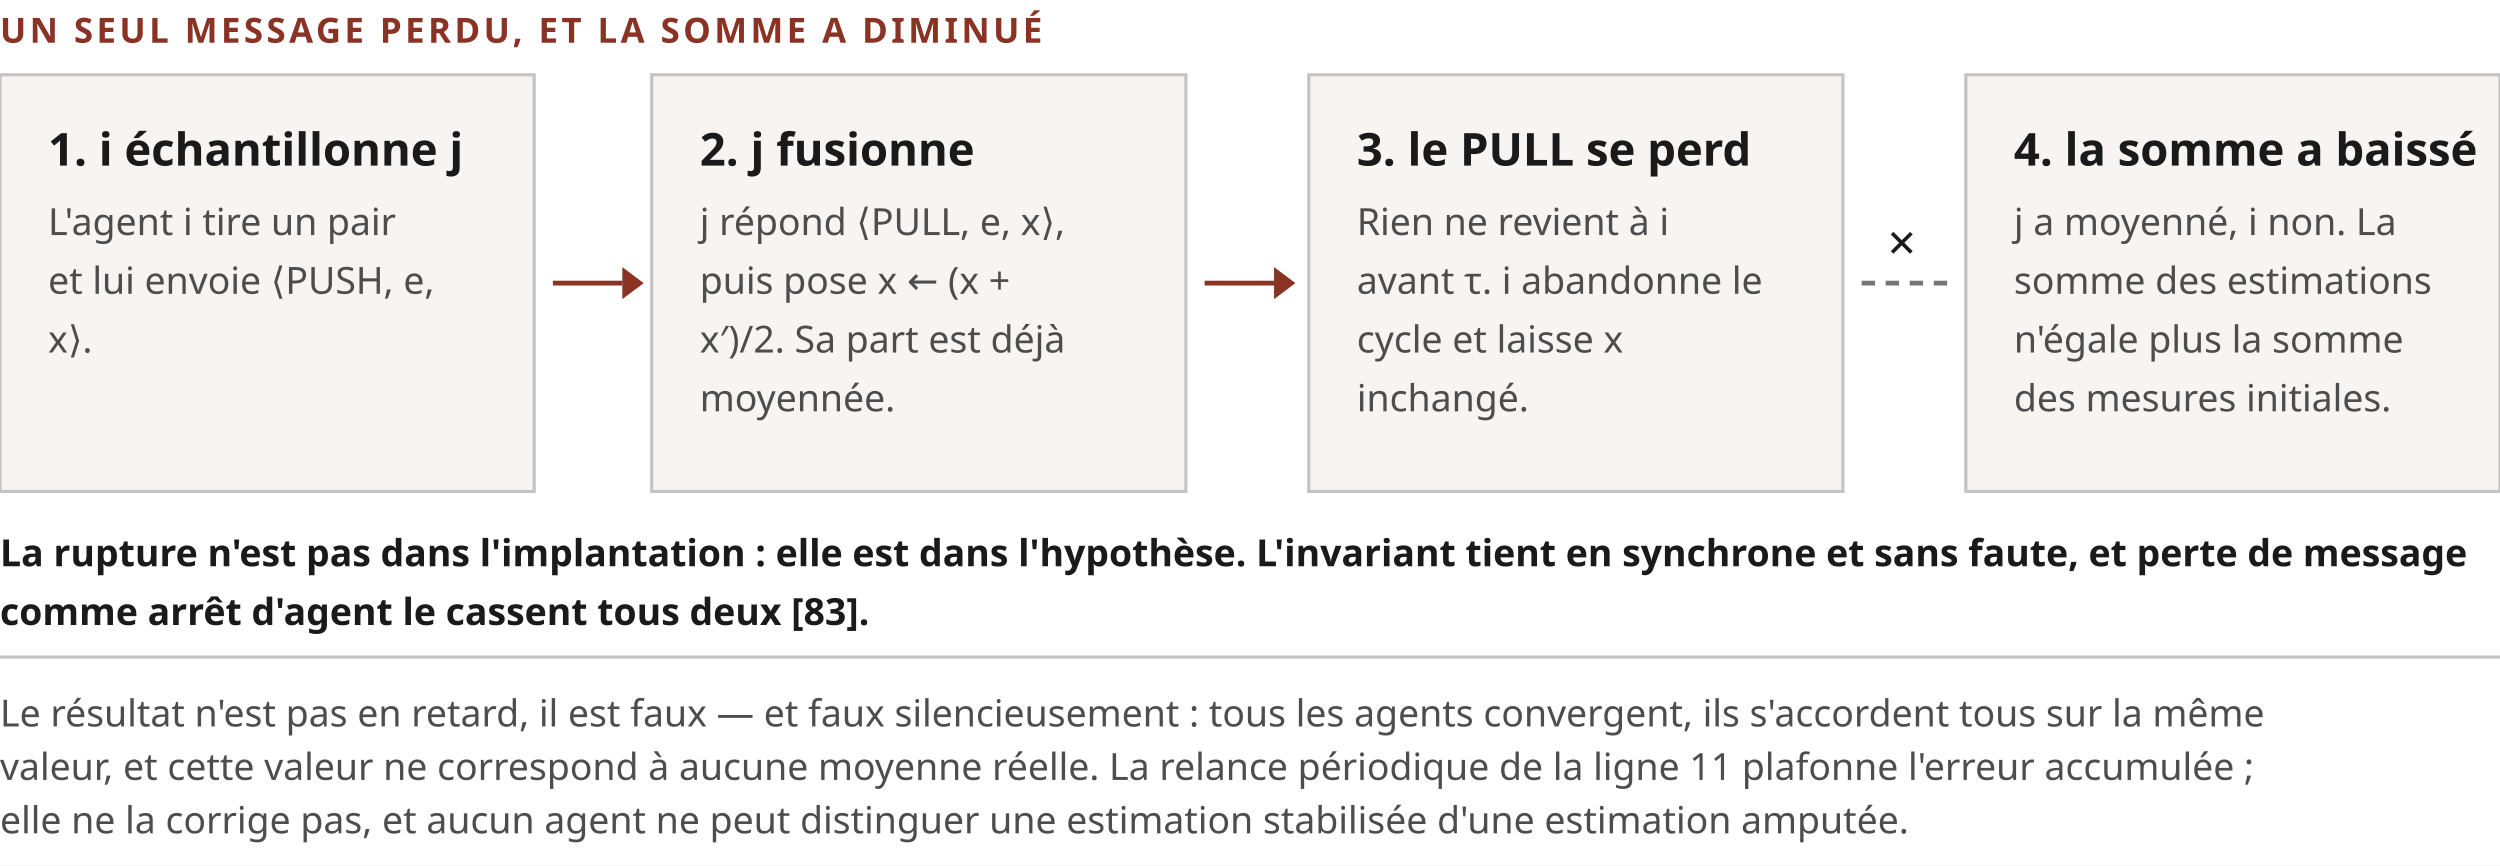
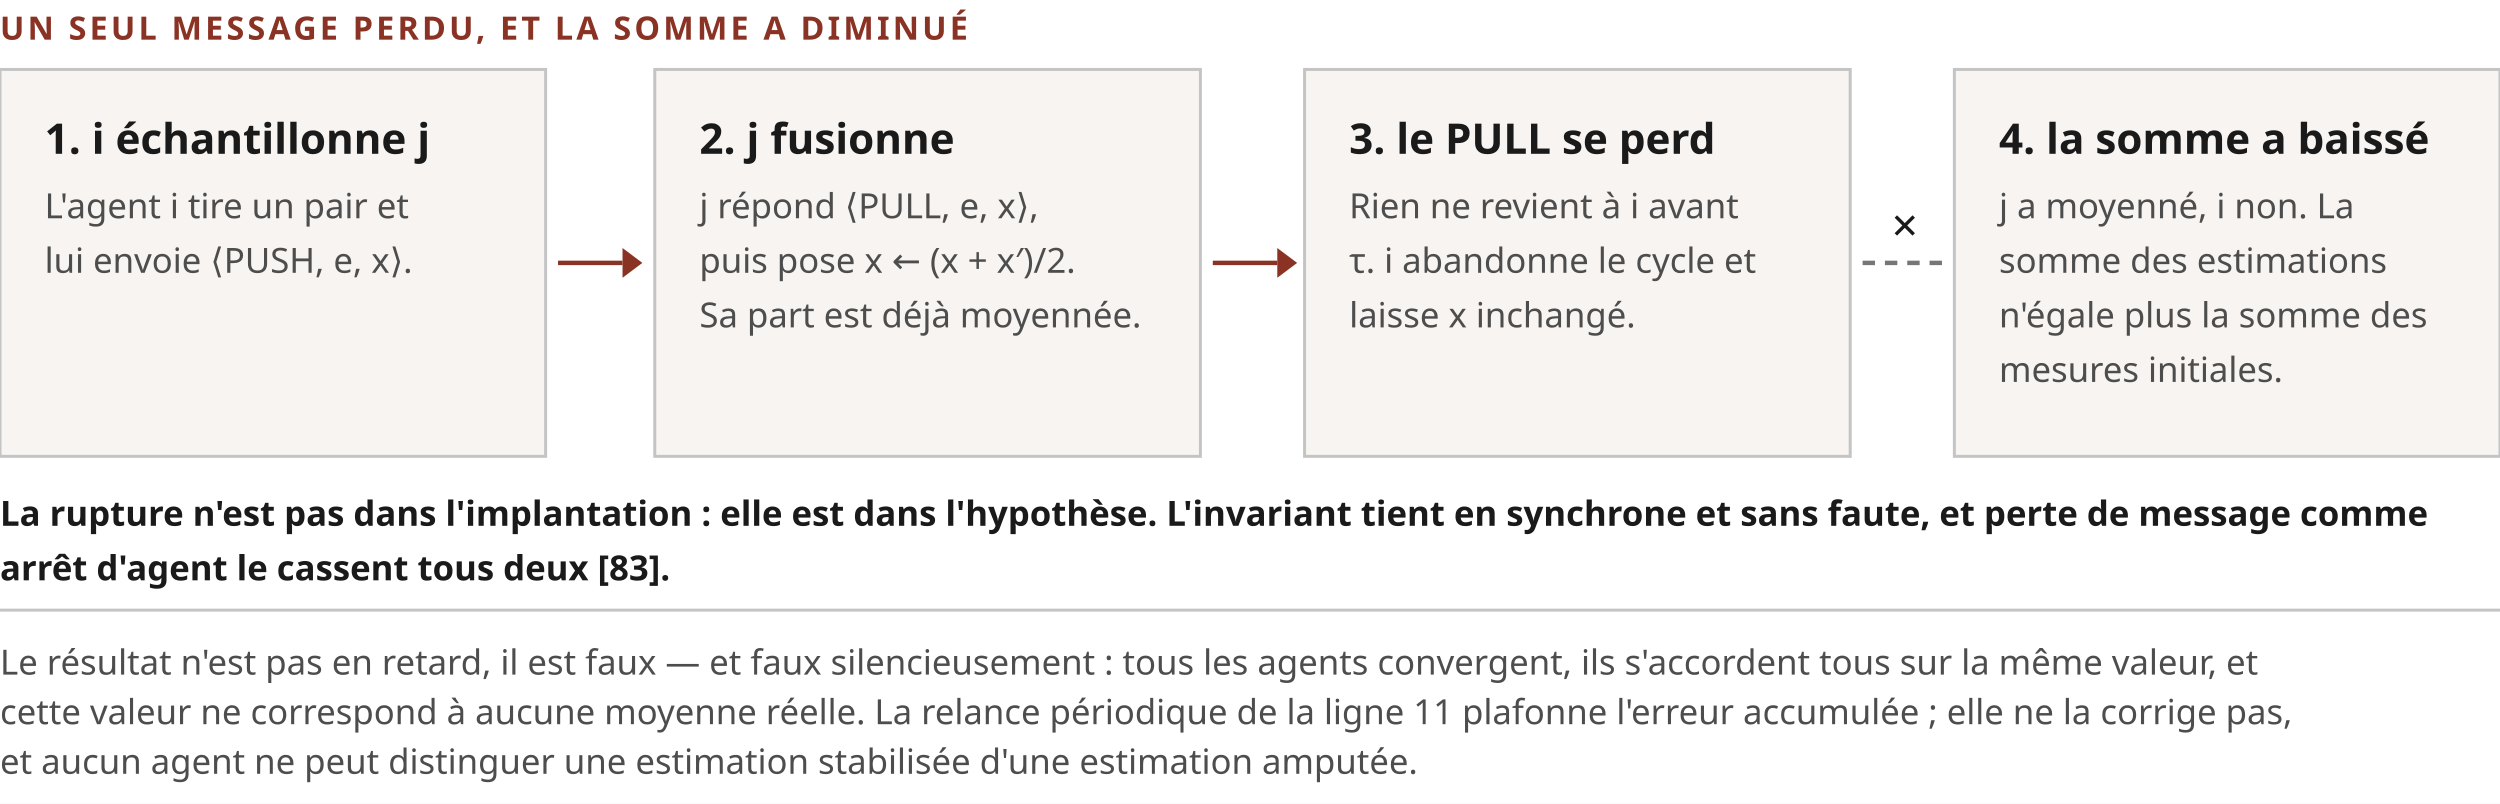
- <svg xmlns="http://www.w3.org/2000/svg" viewBox="0 0 468 162" width="468" height="162" role="img" aria-label="Chaine de quatre etapes d'un echange push-pull, avec la perte du message de retour.">
+ <svg xmlns="http://www.w3.org/2000/svg" viewBox="0 0 504 162" width="504" height="162" role="img" aria-label="Chaine de quatre etapes d'un echange push-pull, avec la perte du message de retour.">
  <defs>
    <style>
  .l      { font-family: Corbel, Candara, "Segoe UI", sans-serif; }
  .bande  { font-size: 8.5px; font-weight: 700; fill: #1A1A1A; }
  .rang   { font-size: 7px;   font-weight: 700; fill: #8A3324; }
  .titre  { font-size: 6.5px; font-weight: 700; fill: #8A3324; letter-spacing: .1em; }
  .titreg { font-size: 6.5px; font-weight: 700; fill: #767676; letter-spacing: .1em; }
  .ann    { font-size: 7px;   fill: #4D4D4D; }
  .annf   { font-size: 7px;   font-weight: 700; fill: #1A1A1A; }
  .renvoi { font-size: 6.2px; fill: #767676; }
  .chiffre{ font-size: 8px;   font-weight: 700; fill: #1A1A1A; }
  </style>
  </defs>
-   <rect x="0" y="0" width="468" height="162" fill="#FFFFFF" />
+   <rect x="0" y="0" width="504" height="162" fill="#FFFFFF" />
  <text class="l titre" x="0" y="8">UN SEUL MESSAGE PERDU, ET LA SOMME A DIMINUÉ</text>
-   <rect x="0" y="14" width="100" height="78" fill="#F7F4F1" stroke="#C4C4C4" stroke-width=".6" />
+   <rect x="0" y="14" width="110" height="78" fill="#F7F4F1" stroke="#C4C4C4" stroke-width=".6" />
  <text class="l bande" x="9" y="31">1. i échantillonne j</text>
-   <text class="l ann" x="9" y="44">L'agent i tire un pair</text>
-   <text class="l ann" x="9" y="55">et lui envoie ⟨PUSH, e,</text>
-   <text class="l ann" x="9" y="66">x⟩.</text>
-   <path d="M 103.5 53.0 H 116.5" fill="none" stroke="#8A3324" stroke-width=".9" />
-   <path d="M 120.5 53.0 l -4 -3 v 6 z" fill="#8A3324" />
-   <rect x="122" y="14" width="100" height="78" fill="#F7F4F1" stroke="#C4C4C4" stroke-width=".6" />
-   <text class="l bande" x="131" y="31">2. j fusionne</text>
-   <text class="l ann" x="131" y="44">j répond ⟨PULL, e, x⟩,</text>
-   <text class="l ann" x="131" y="55">puis pose x ← (x +</text>
-   <text class="l ann" x="131" y="66">x′)/2. Sa part est déjà</text>
-   <text class="l ann" x="131" y="77">moyennée.</text>
-   <path d="M 225.5 53.0 H 238.5" fill="none" stroke="#8A3324" stroke-width=".9" />
-   <path d="M 242.5 53.0 l -4 -3 v 6 z" fill="#8A3324" />
-   <rect x="245" y="14" width="100" height="78" fill="#F7F4F1" stroke="#C4C4C4" stroke-width=".6" />
-   <text class="l bande" x="254" y="31">3. le PULL se perd</text>
-   <text class="l ann" x="254" y="44">Rien ne revient à i</text>
-   <text class="l ann" x="254" y="55">avant τ. i abandonne le</text>
-   <text class="l ann" x="254" y="66">cycle et laisse x</text>
-   <text class="l ann" x="254" y="77">inchangé.</text>
-   <path d="M 348.5 53.0 H 364.5" fill="none" stroke="#767676" stroke-width=".9" stroke-dasharray="2.5 2" />
-   <text class="l annf" x="356" y="48" text-anchor="middle">✕</text>
-   <rect x="368" y="14" width="100" height="78" fill="#F7F4F1" stroke="#C4C4C4" stroke-width=".6" />
-   <text class="l bande" x="377" y="31">4. la somme a baissé</text>
-   <text class="l ann" x="377" y="44">j a moyenné, i non. La</text>
-   <text class="l ann" x="377" y="55">somme des estimations</text>
-   <text class="l ann" x="377" y="66">n'égale plus la somme</text>
-   <text class="l ann" x="377" y="77">des mesures initiales.</text>
-   <text class="l annf" x="0" y="106">La rupture n'est pas dans l'implantation : elle est dans l'hypothèse. L'invariant tient en synchrone et sans faute, et perte de message</text>
-   <text class="l annf" x="0" y="117">comme arrêt d'agent le cassent tous deux [83].</text>
-   <path d="M 0 123 H 468" fill="none" stroke="#C4C4C4" stroke-width=".6" />
-   <text class="l ann" x="0" y="136">Le résultat n'est pas en retard, il est faux — et faux silencieusement : tous les agents convergent, ils s'accordent tous sur la même</text>
-   <text class="l ann" x="0" y="146">valeur, et cette valeur ne correspond à aucune moyenne réelle. La relance périodique de la ligne 11 plafonne l'erreur accumulée ;</text>
-   <text class="l ann" x="0" y="156">elle ne la corrige pas, et aucun agent ne peut distinguer une estimation stabilisée d'une estimation amputée.</text>
+   <text class="l ann" x="9" y="44">L'agent i tire un pair et</text>
+   <text class="l ann" x="9" y="55">lui envoie ⟨PUSH, e, x⟩.</text>
+   <path d="M 112.5 53.0 H 125.5" fill="none" stroke="#8A3324" stroke-width=".9" />
+   <path d="M 129.5 53.0 l -4 -3 v 6 z" fill="#8A3324" />
+   <rect x="132" y="14" width="110" height="78" fill="#F7F4F1" stroke="#C4C4C4" stroke-width=".6" />
+   <text class="l bande" x="141" y="31">2. j fusionne</text>
+   <text class="l ann" x="141" y="44">j répond ⟨PULL, e, x⟩,</text>
+   <text class="l ann" x="141" y="55">puis pose x ← (x + x′)/2.</text>
+   <text class="l ann" x="141" y="66">Sa part est déjà moyennée.</text>
+   <path d="M 244.5 53.0 H 257.5" fill="none" stroke="#8A3324" stroke-width=".9" />
+   <path d="M 261.5 53.0 l -4 -3 v 6 z" fill="#8A3324" />
+   <rect x="263" y="14" width="110" height="78" fill="#F7F4F1" stroke="#C4C4C4" stroke-width=".6" />
+   <text class="l bande" x="272" y="31">3. le PULL se perd</text>
+   <text class="l ann" x="272" y="44">Rien ne revient à i avant</text>
+   <text class="l ann" x="272" y="55">τ. i abandonne le cycle et</text>
+   <text class="l ann" x="272" y="66">laisse x inchangé.</text>
+   <path d="M 375.5 53.0 H 391.5" fill="none" stroke="#767676" stroke-width=".9" stroke-dasharray="2.5 2" />
+   <text class="l annf" x="384" y="48" text-anchor="middle">✕</text>
+   <rect x="394" y="14" width="110" height="78" fill="#F7F4F1" stroke="#C4C4C4" stroke-width=".6" />
+   <text class="l bande" x="403" y="31">4. la somme a baissé</text>
+   <text class="l ann" x="403" y="44">j a moyenné, i non. La</text>
+   <text class="l ann" x="403" y="55">somme des estimations</text>
+   <text class="l ann" x="403" y="66">n'égale plus la somme des</text>
+   <text class="l ann" x="403" y="77">mesures initiales.</text>
+   <text class="l annf" x="0" y="106">La rupture n'est pas dans l'implantation : elle est dans l'hypothèse. L'invariant tient en synchrone et sans faute, et perte de message comme</text>
+   <text class="l annf" x="0" y="117">arrêt d'agent le cassent tous deux [83].</text>
+   <path d="M 0 123 H 504" fill="none" stroke="#C4C4C4" stroke-width=".6" />
+   <text class="l ann" x="0" y="136">Le résultat n'est pas en retard, il est faux — et faux silencieusement : tous les agents convergent, ils s'accordent tous sur la même valeur, et</text>
+   <text class="l ann" x="0" y="146">cette valeur ne correspond à aucune moyenne réelle. La relance périodique de la ligne 11 plafonne l'erreur accumulée ; elle ne la corrige pas,</text>
+   <text class="l ann" x="0" y="156">et aucun agent ne peut distinguer une estimation stabilisée d'une estimation amputée.</text>
</svg>
